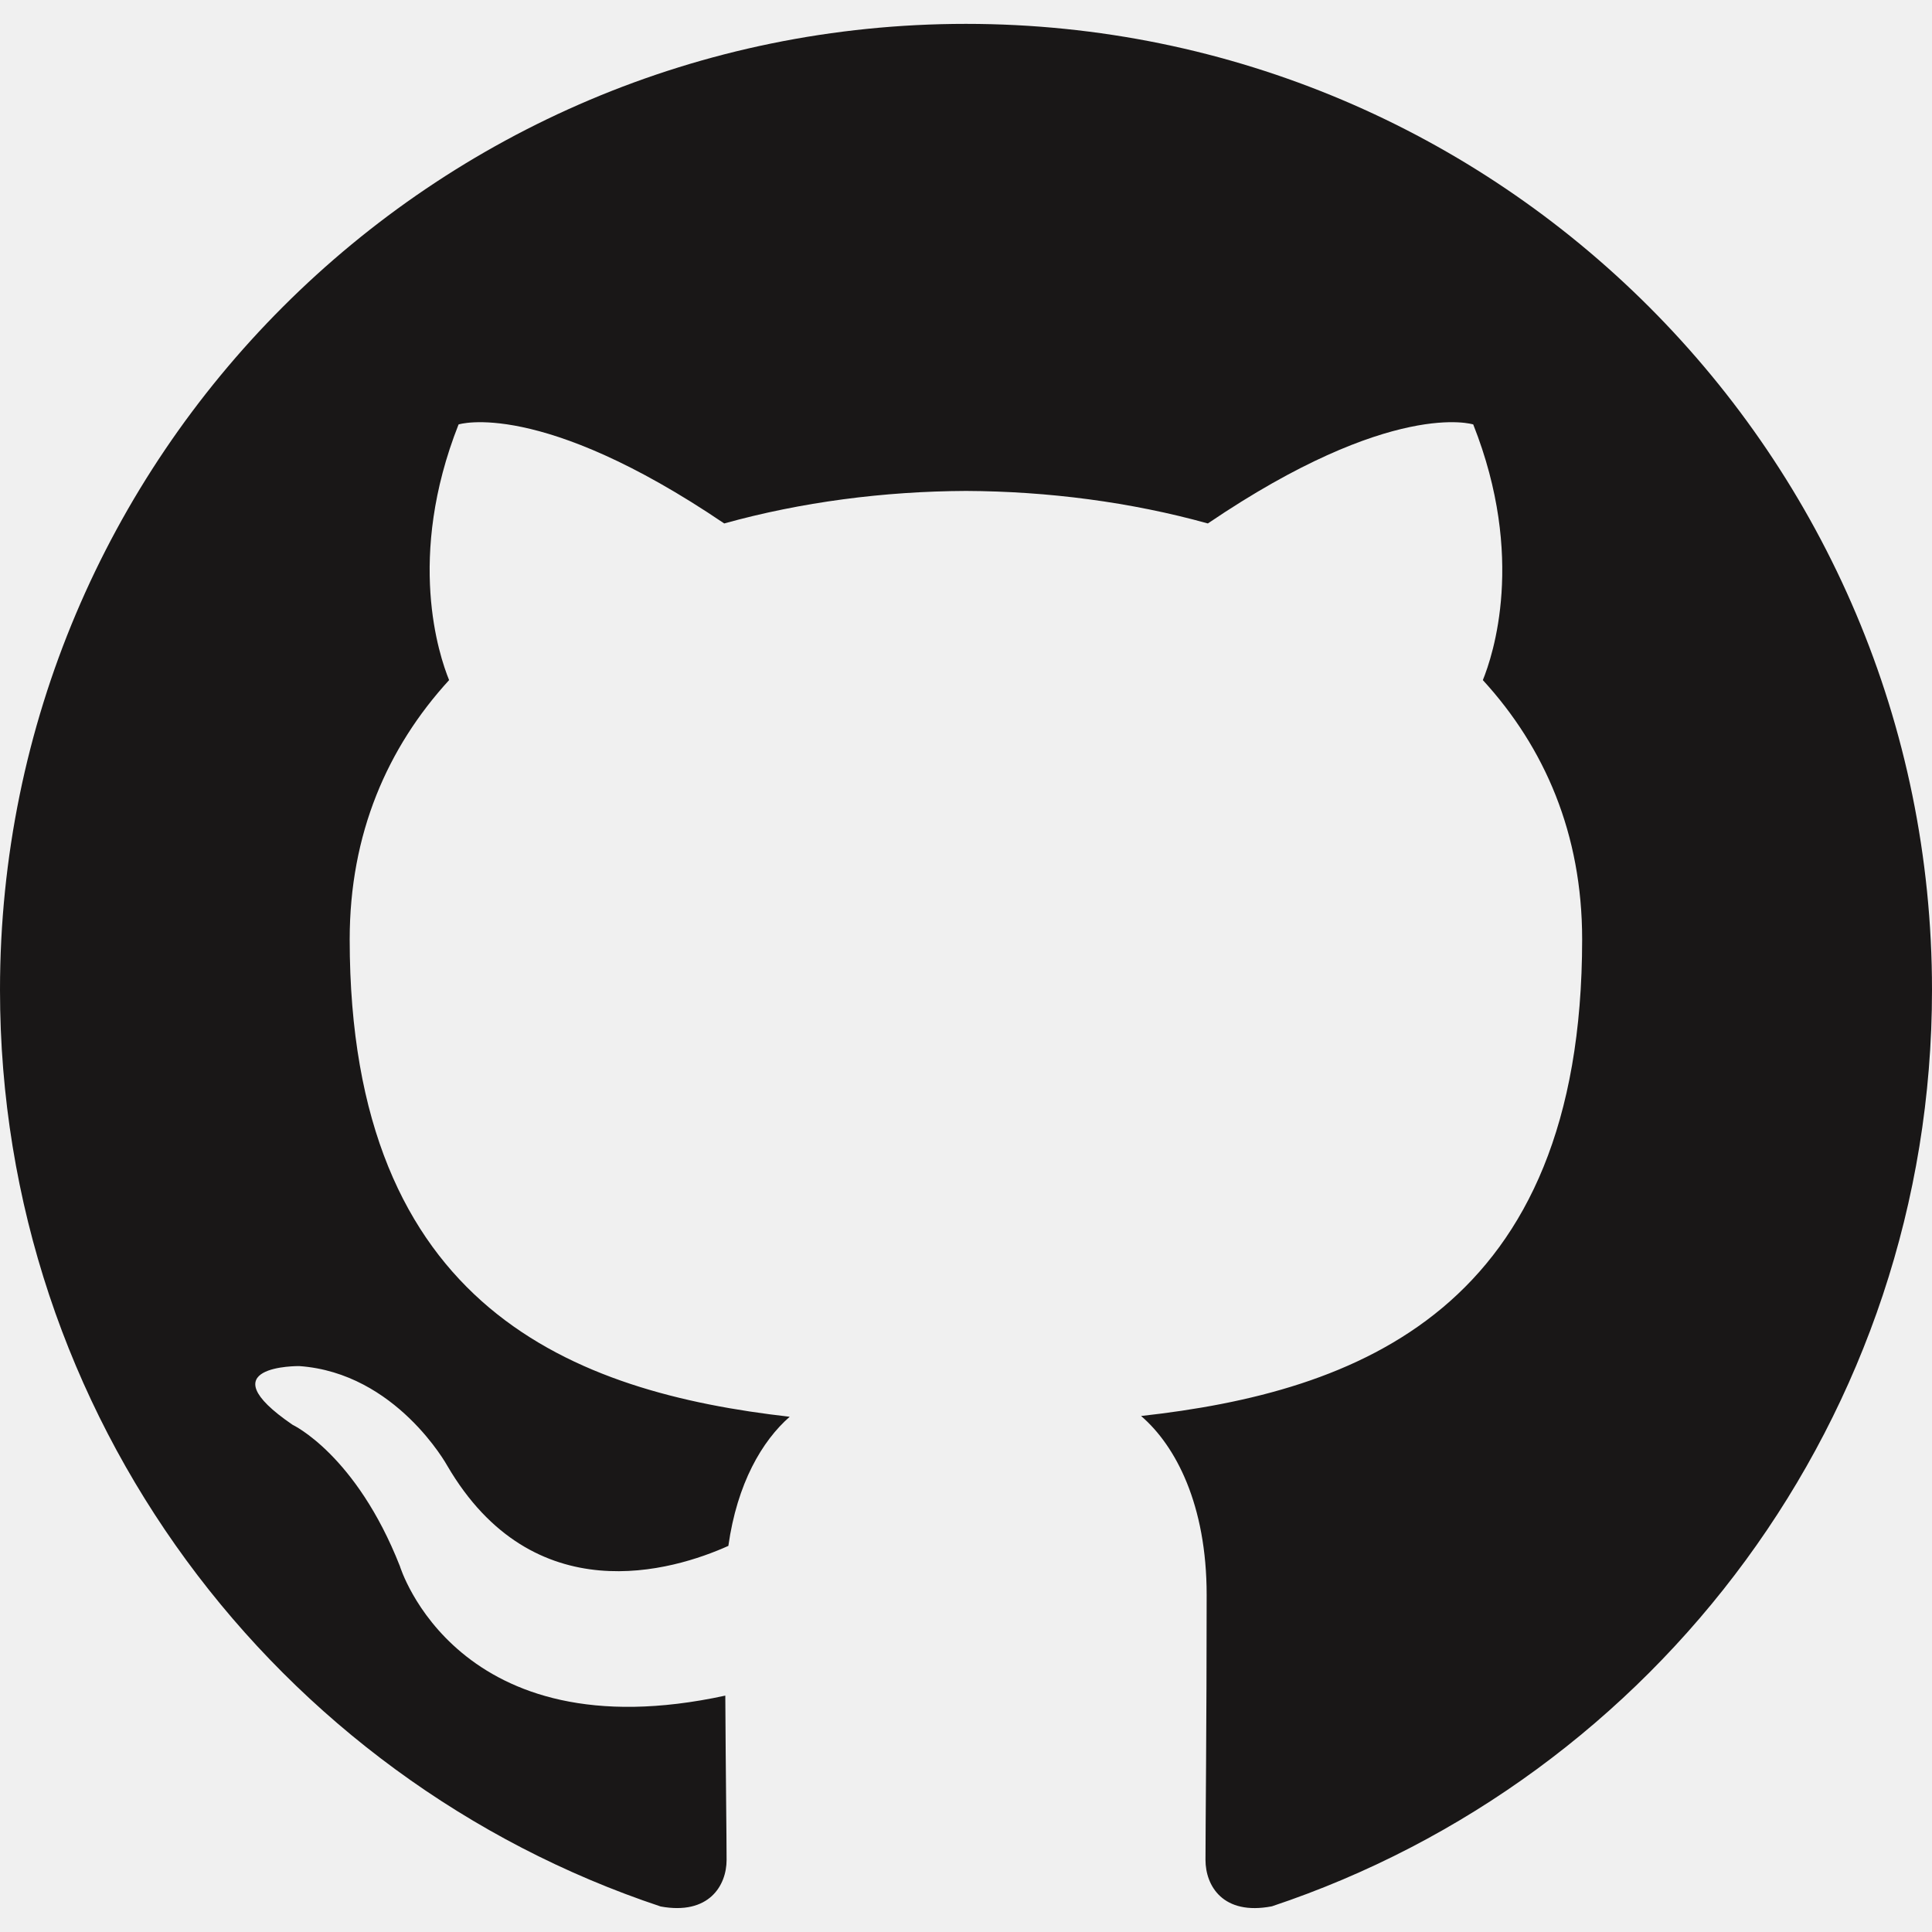
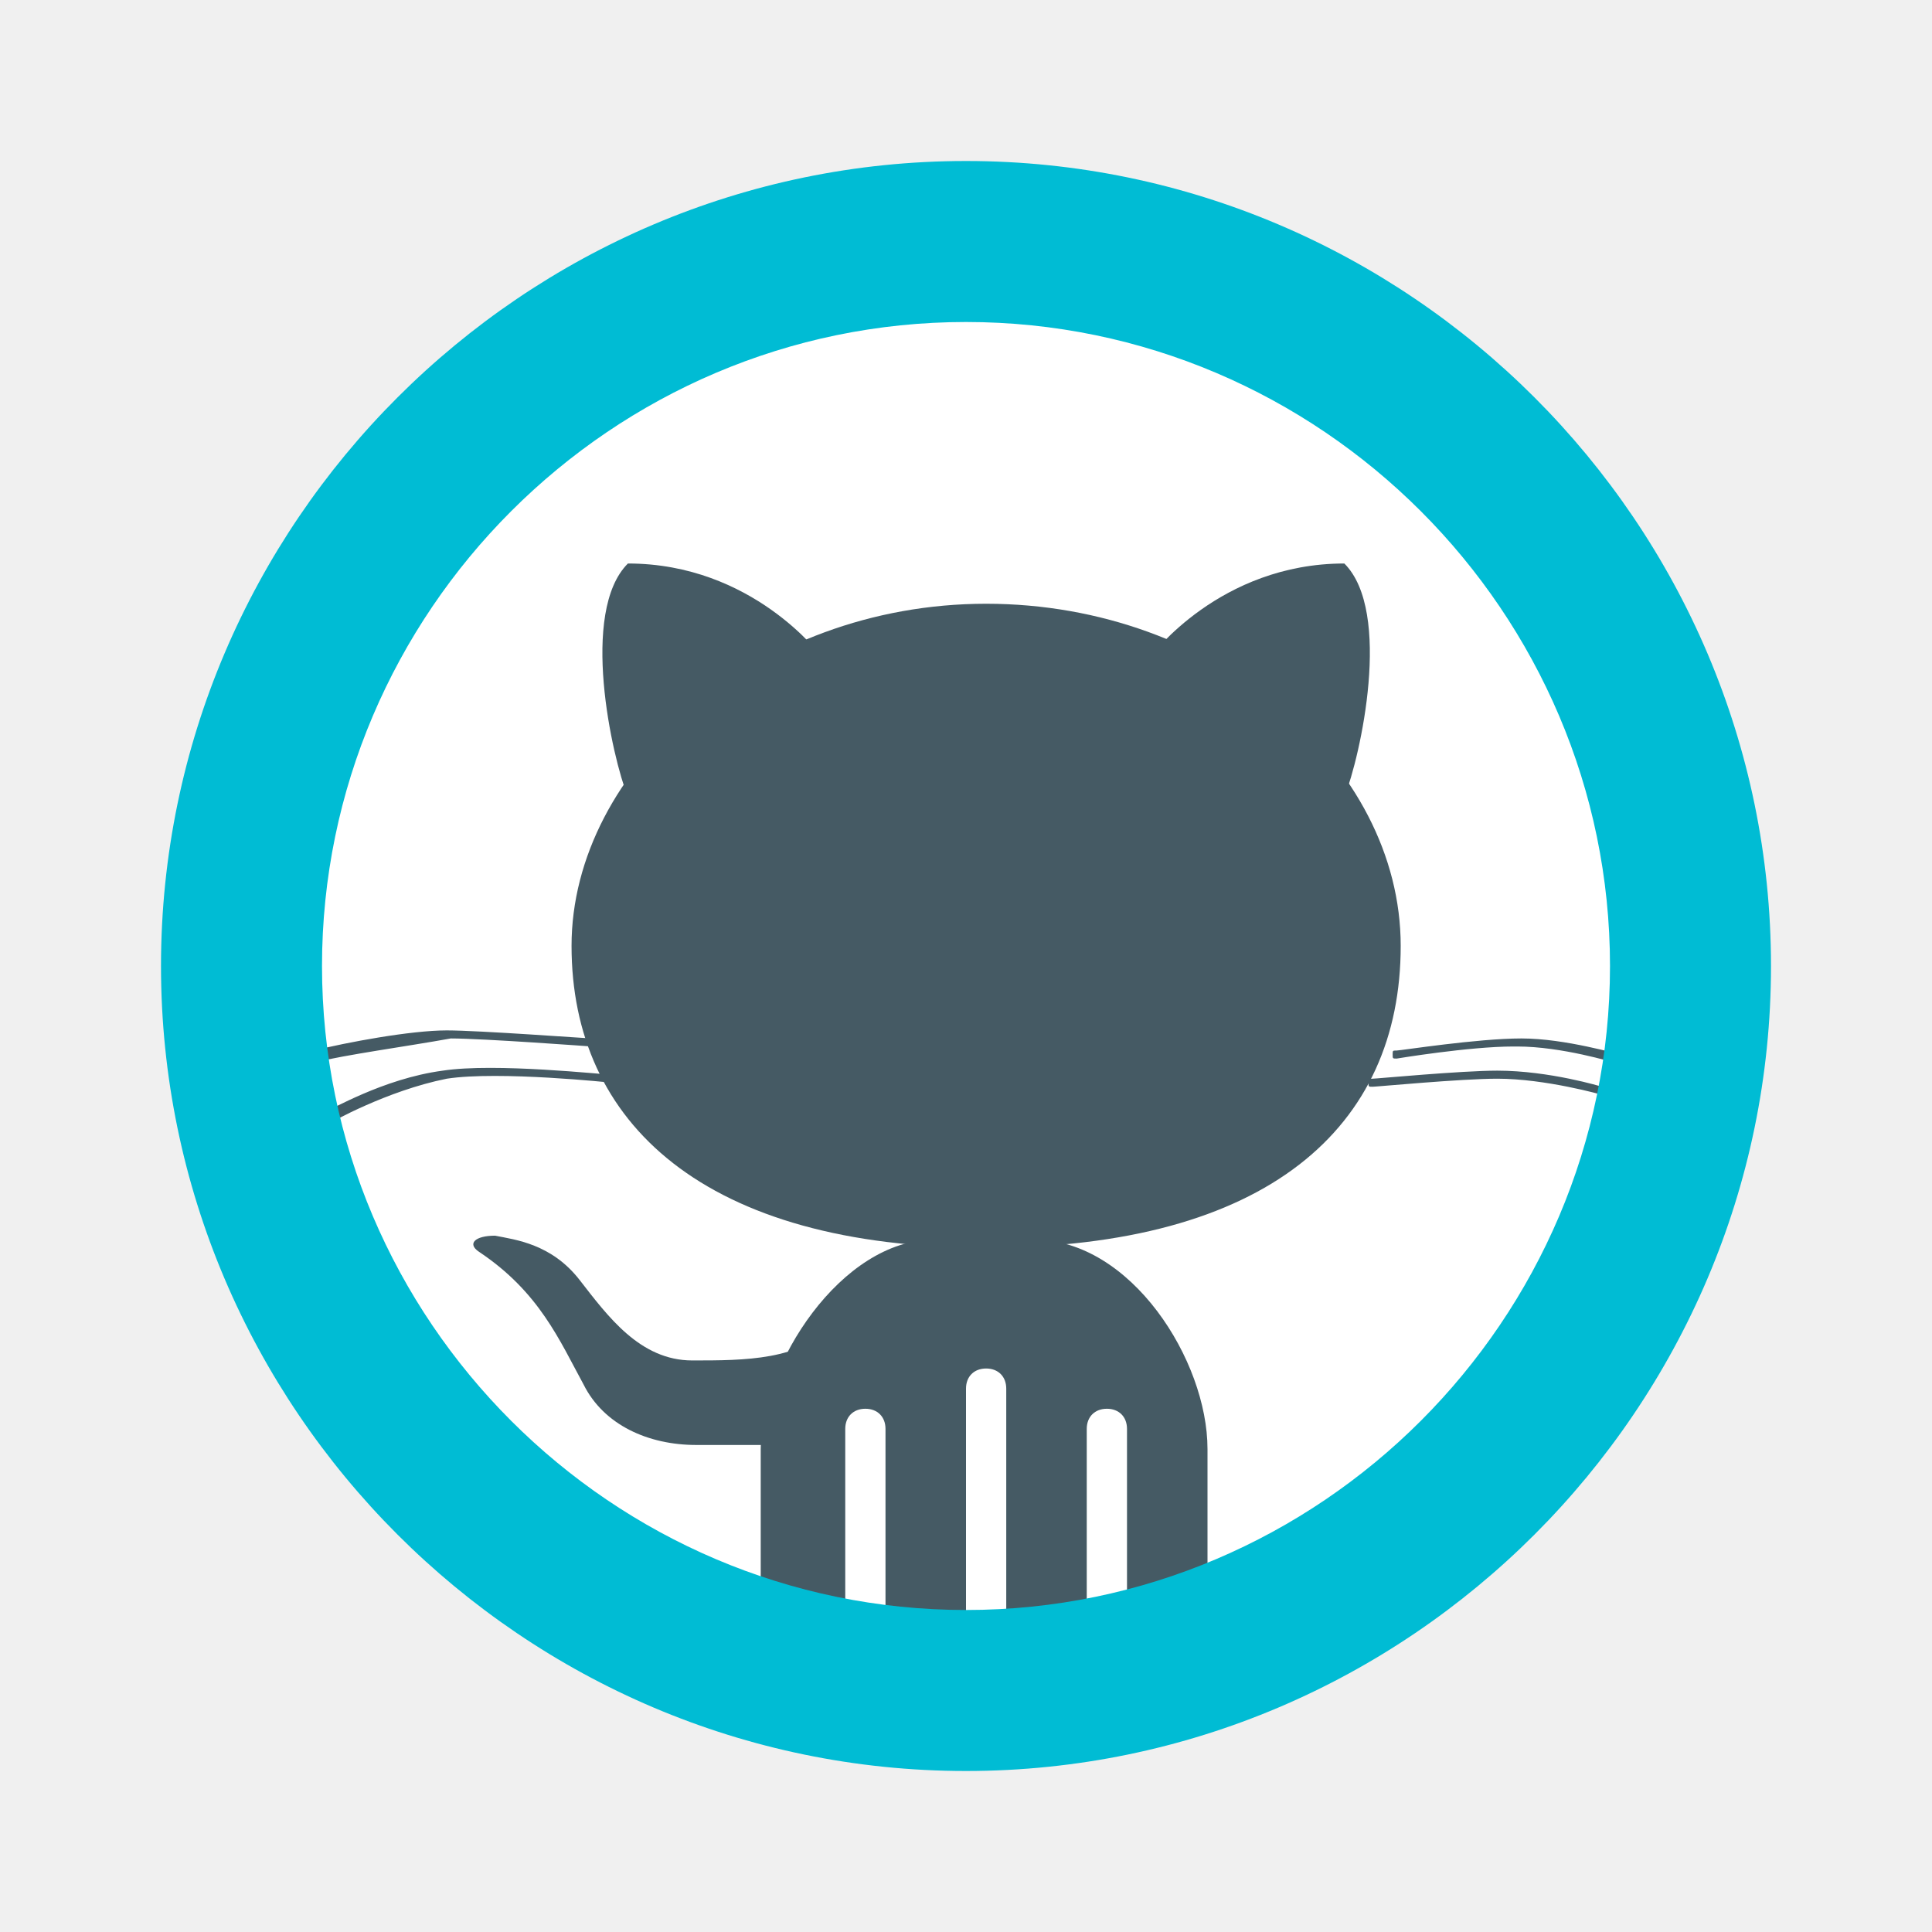
- <svg xmlns="http://www.w3.org/2000/svg" x="0px" y="0px" width="48px" height="48px" viewBox="0 0 48 48">
-   <g>
-     <path fill-rule="evenodd" clip-rule="evenodd" fill="#191717" d="M23.998,0.593C10.746,0.593,0,11.338,0,24.594  c0,10.603,6.876,19.598,16.414,22.772c1.2,0.22,1.638-0.521,1.638-1.157  c0-0.57-0.021-2.079-0.032-4.082c-6.676,1.45-8.085-3.217-8.085-3.217  c-1.091-2.773-2.665-3.511-2.665-3.511c-2.179-1.489,0.165-1.459,0.165-1.459  c2.408,0.17,3.676,2.473,3.676,2.473c2.141,3.668,5.617,2.609,6.985,1.994  c0.218-1.551,0.838-2.609,1.524-3.208c-5.329-0.606-10.932-2.665-10.932-11.862  c0-2.62,0.935-4.762,2.47-6.44c-0.247-0.607-1.07-3.047,0.235-6.352c0,0,2.015-0.645,6.6,2.46  c1.914-0.532,3.967-0.799,6.008-0.808c2.038,0.009,4.091,0.276,6.008,0.808  c4.582-3.106,6.593-2.46,6.593-2.46c1.309,3.304,0.486,5.744,0.239,6.352  c1.538,1.678,2.467,3.82,2.467,6.44c0,9.22-5.611,11.249-10.958,11.843  c0.862,0.741,1.629,2.206,1.629,4.444c0,3.208-0.029,5.797-0.029,6.584  c0,0.642,0.432,1.388,1.65,1.154C41.13,44.183,48,35.194,48,24.594  C48,11.338,37.253,0.593,23.998,0.593z" />
-   </g>
+ <svg xmlns="http://www.w3.org/2000/svg" viewBox="0 0 48 48" width="96px" height="96px">
+   <path fill="#fff" d="M41,24c0,9.4-7.6,17-17,17S7,33.4,7,24S14.6,7,24,7S41,14.6,41,24z" />
+   <path fill="#455a64" d="M21 41v-5.5c0-.3.2-.5.5-.5s.5.2.5.5V41h2v-6.5c0-.3.2-.5.5-.5s.5.2.5.5V41h2v-5.5c0-.3.2-.5.5-.5s.5.2.5.5V41h1.8c.2-.3.2-.6.2-1.1V36c0-2.2-1.9-5.2-4.3-5.2h-2.5c-2.3 0-4.3 3.1-4.3 5.2v3.9c0 .4.1.8.2 1.1L21 41 21 41zM40.1 26.4C40.1 26.4 40.1 26.4 40.1 26.4c0 0-1.3-.4-2.4-.4 0 0-.1 0-.1 0-1.1 0-2.9.3-2.9.3-.1 0-.1 0-.1-.1 0-.1 0-.1.1-.1.1 0 2-.3 3.1-.3 1.1 0 2.4.4 2.5.4.1 0 .1.1.1.2C40.2 26.3 40.2 26.4 40.1 26.4zM39.8 27.2C39.8 27.2 39.8 27.2 39.8 27.2c0 0-1.4-.4-2.6-.4-.9 0-3 .2-3.1.2-.1 0-.1 0-.1-.1 0-.1 0-.1.1-.1.1 0 2.2-.2 3.1-.2 1.3 0 2.6.4 2.6.4.1 0 .1.1.1.2C39.9 27.1 39.9 27.2 39.8 27.2zM7.8 26.4c-.1 0-.1 0-.1-.1 0-.1 0-.1.1-.2.8-.2 2.4-.5 3.3-.5.8 0 3.5.2 3.6.2.1 0 .1.1.1.1 0 .1-.1.1-.1.1 0 0-2.7-.2-3.5-.2C10.1 26 8.6 26.2 7.8 26.4 7.8 26.4 7.8 26.4 7.8 26.4zM8.2 27.9c0 0-.1 0-.1-.1 0-.1 0-.1 0-.2.1 0 1.4-.8 2.9-1 1.3-.2 4 .1 4.2.1.1 0 .1.1.1.1 0 .1-.1.1-.1.1 0 0 0 0 0 0 0 0-2.8-.3-4.1-.1C9.6 27.1 8.2 27.9 8.2 27.9 8.2 27.9 8.2 27.9 8.2 27.9z" />
+   <path fill="#455a64" d="M14.2,23.5c0-4.4,4.6-8.5,10.3-8.5c5.7,0,10.3,4,10.3,8.5S31.5,31,24.5,31S14.2,27.9,14.2,23.5z" />
+   <path fill="#455a64" d="M28.6 16.3c0 0 1.7-2.3 4.8-2.3 1.2 1.2.4 4.8 0 5.8L28.6 16.3zM20.4 16.3c0 0-1.7-2.3-4.8-2.3-1.2 1.2-.4 4.8 0 5.8L20.4 16.3zM20.1 35.9c0 0-2.3 0-2.8 0-1.2 0-2.3-.5-2.8-1.5-.6-1.1-1.1-2.3-2.6-3.3-.3-.2-.1-.4.4-.4.5.1 1.4.2 2.1 1.1.7.9 1.5 2 2.8 2 1.3 0 2.7 0 3.5-.9L20.1 35.9z" />
+   <path fill="#00bcd4" d="M24,4C13,4,4,13,4,24s9,20,20,20s20-9,20-20S35,4,24,4z M24,40c-8.8,0-16-7.2-16-16S15.2,8,24,8 s16,7.2,16,16S32.8,40,24,40z" />
</svg>
